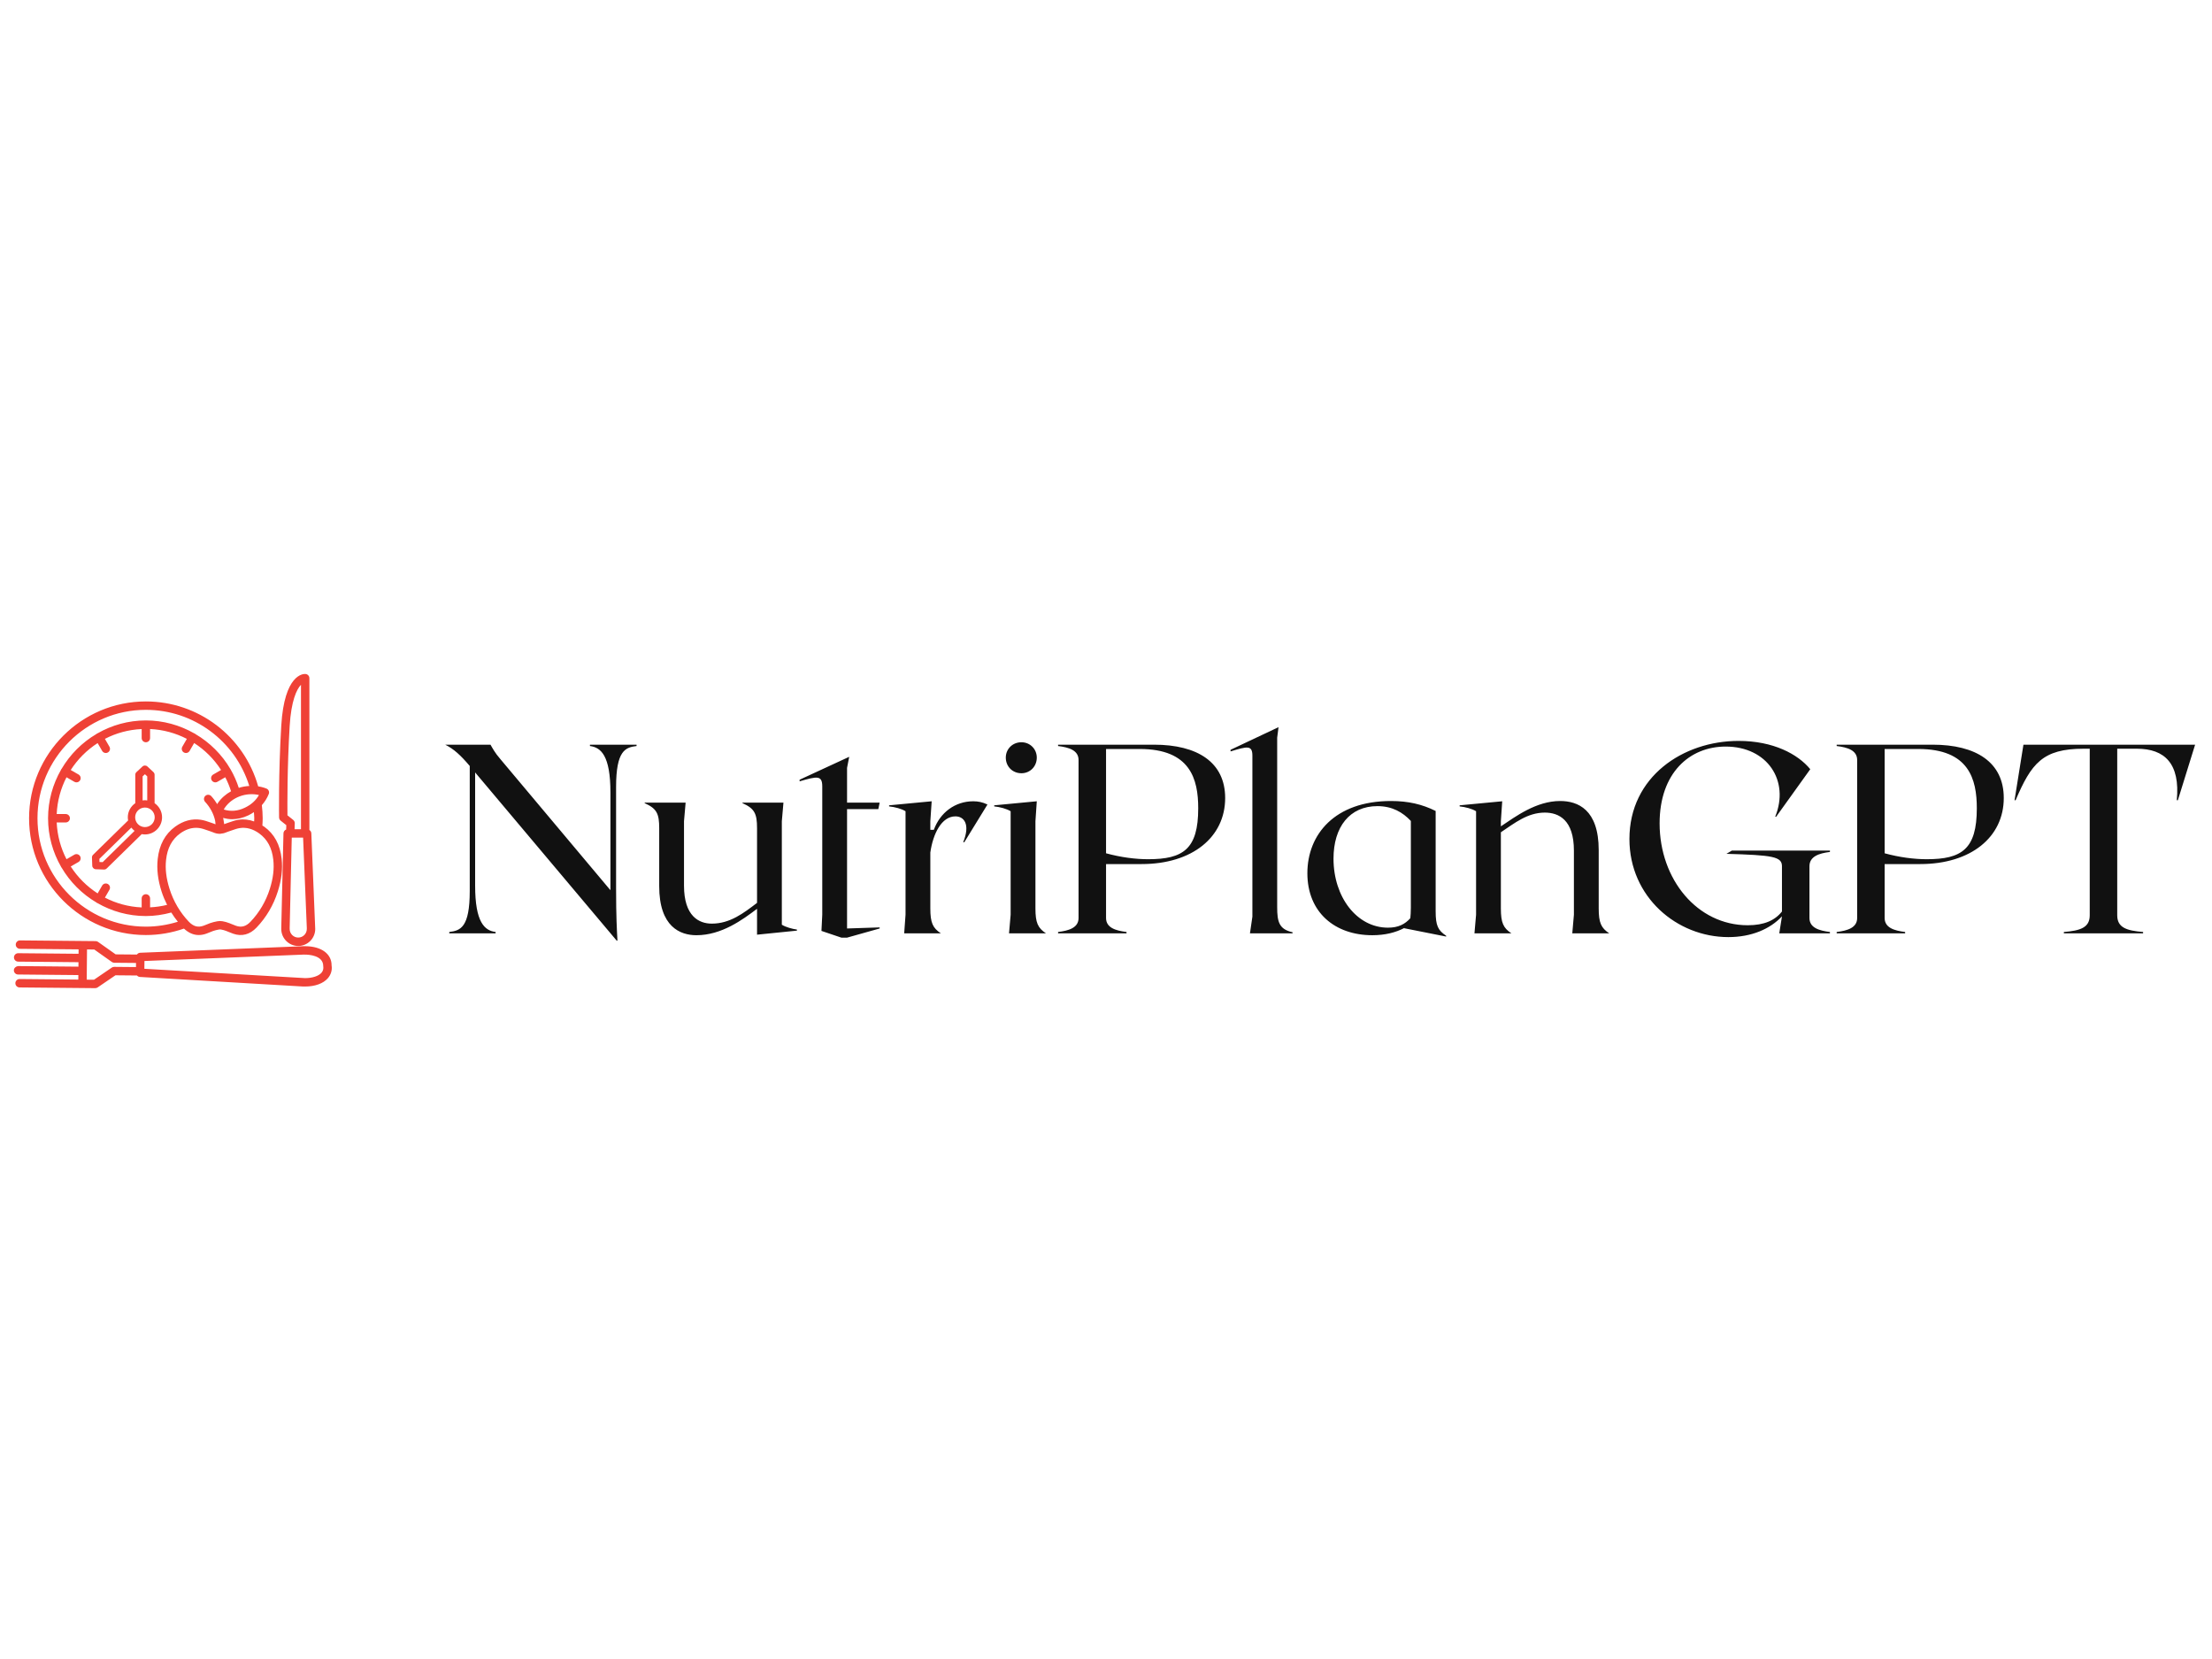
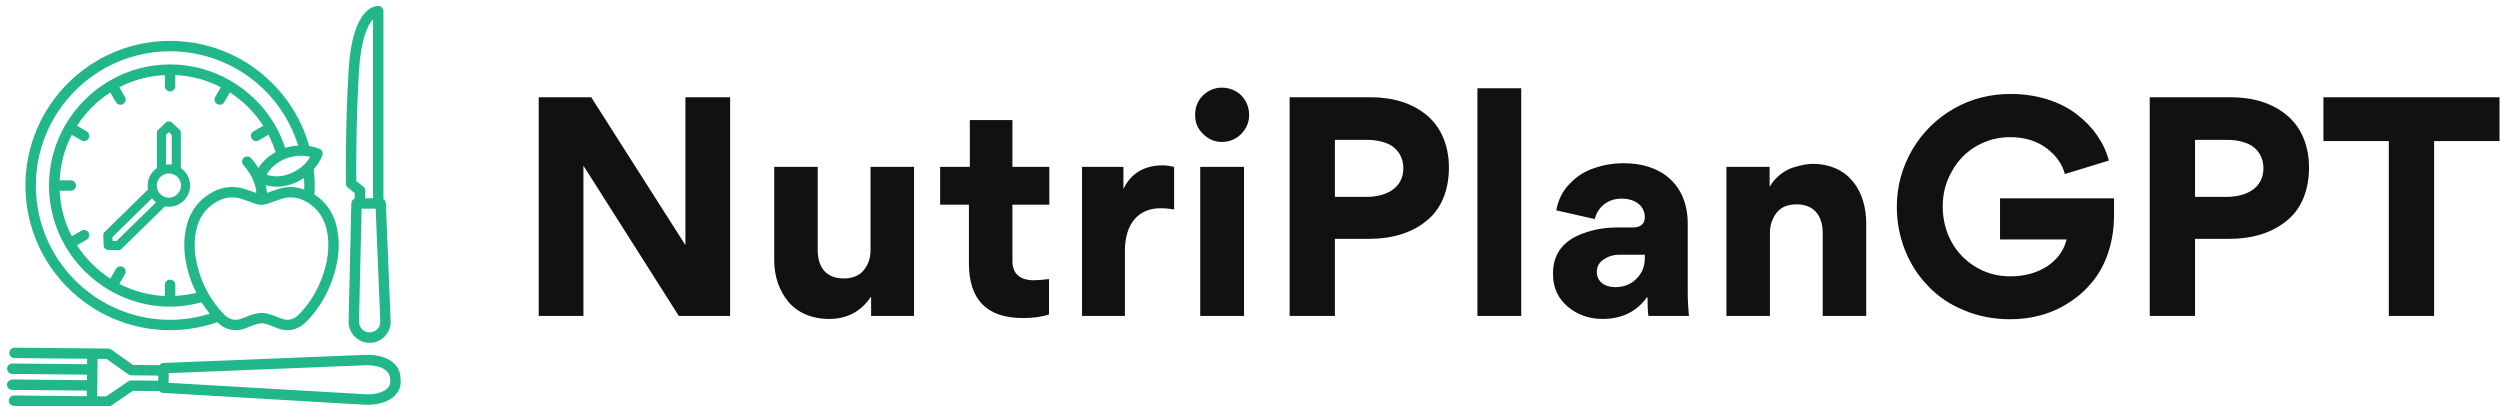
- <svg xmlns="http://www.w3.org/2000/svg" version="1.1" width="640" height="480" viewBox="0 0 640 480" xml:space="preserve">
+ <svg xmlns="http://www.w3.org/2000/svg" version="1.1" width="370" height="60" viewBox="0 0 370 60" xml:space="preserve">
  <defs>
</defs>
-   <g transform="matrix(1.71 0 0 1.71 320.32 240.35)">
+   <g transform="matrix(1 0 0 1 184.83 30.18)">
    <g style="">
-       <g transform="matrix(0.12 0 0 0.12 -161 -2.11)">
-         <linearGradient id="SVGID_30" gradientUnits="objectBoundingBox" gradientTransform="matrix(1 0 0 1 232.02 235.78)" x1="0" y1="0" x2="1" y2="0">
-           <stop offset="0%" style="stop-color:rgb(239,65,54);stop-opacity: 1" />
-           <stop offset="100%" style="stop-color:rgb(251,176,64);stop-opacity: 1" />
-         </linearGradient>
-         <path style="stroke: none; stroke-width: 1; stroke-dasharray: none; stroke-linecap: butt; stroke-dashoffset: 0; stroke-linejoin: miter; stroke-miterlimit: 4; fill: url(#SVGID_30); fill-rule: nonzero; opacity: 1;" transform=" translate(-232.02, -235.78)" d="M 218.358 400.474 c 18.435 0 36.471 -3.137 53.721 -9.093 c 6.287 5.931 13.317 9.079 20.811 9.079 c 3.428 0 6.957 -0.622 10.544 -1.895 c 2.112 -0.752 4.195 -1.605 6.277 -2.452 l 3.312 -1.323 c 2.184 -0.853 5.843 -1.62 8.172 -2.068 c 1.027 -0.188 2.097 -0.21 3.139 -0.043 c 2.444 0.405 4.961 1.114 7.492 2.104 l 3.182 1.28 c 2.126 0.868 4.267 1.736 6.422 2.502 c 12.121 4.267 23.533 1.287 32.992 -8.657 c 13.755 -14.399 23.851 -31.553 29.998 -50.992 c 5.193 -16.373 6.957 -31.329 5.395 -45.72 c 0 -0.007 0 -0.007 0 -0.007 c -2.213 -20.213 -10.269 -35.097 -24.589 -45.503 c -0.856 -0.62 -1.738 -1.014 -2.601 -1.579 c 0.213 -3.423 0.431 -6.845 0.431 -10.324 c 0 -6.185 -0.491 -12.35 -1.175 -18.429 c 4.028 -4.617 7.38 -9.794 9.752 -15.735 c 1.143 -2.857 -0.087 -6.118 -2.849 -7.5 c -0.868 -0.434 -3.413 -1.28 -3.804 -1.403 c -2.714 -0.867 -5.482 -1.453 -8.262 -1.896 c -20.007 -70.66 -84.525 -119.731 -158.362 -119.731 c -90.804 0 -164.686 73.881 -164.686 164.693 S 127.554 400.474 218.358 400.474 z M 398.043 294.476 c 1.374 12.728 -0.231 26.093 -4.903 40.868 c -5.612 17.697 -14.782 33.303 -27.279 46.386 c -6.277 6.588 -12.757 8.404 -20.466 5.663 c -1.996 -0.709 -3.963 -1.511 -5.916 -2.307 l -3.341 -1.338 c -3.298 -1.287 -6.61 -2.22 -9.864 -2.755 c -2.473 -0.412 -4.947 -0.383 -7.348 0.101 c -2.893 0.564 -7.449 1.591 -10.197 2.654 l -3.471 1.396 c -1.924 0.774 -3.833 1.555 -5.786 2.249 c -7.695 2.719 -14.189 0.904 -20.481 -5.655 c -12.497 -13.112 -21.681 -28.718 -27.279 -46.393 c -4.672 -14.782 -6.277 -28.154 -4.889 -40.868 c 1.822 -16.699 8.288 -28.863 19.758 -37.201 c 7.333 -5.315 14.883 -7.991 22.52 -7.991 c 1.678 0 3.37 0.13 5.062 0.391 c 3.529 0.542 7.116 1.808 10.935 3.139 l 4.672 1.598 c 1.258 0.405 2.502 0.846 3.732 1.389 c 2.777 1.222 5.713 1.88 8.953 1.953 c 0.222 -0.004 0.435 -0.068 0.656 -0.078 c 0.059 0.002 0.108 0.034 0.168 0.034 h 0.014 c 0.24 0 0.443 -0.108 0.674 -0.136 c 2.571 -0.215 5.089 -0.761 7.469 -1.824 c 1.186 -0.528 2.415 -0.947 3.674 -1.345 l 4.672 -1.598 c 3.79 -1.338 7.391 -2.596 10.935 -3.139 c 9.286 -1.439 18.615 1.114 27.539 7.608 C 389.74 265.606 396.206 277.777 398.043 294.476 z M 218.358 342.901 c -3.269 0 -5.93 2.654 -5.93 5.923 v 12.717 c -18.611 -0.871 -36.172 -5.723 -51.832 -13.839 l 6.387 -11.057 c 1.634 -2.835 0.665 -6.458 -2.17 -8.093 c -2.82 -1.627 -6.451 -0.673 -8.1 2.162 l -6.374 11.035 c -15.206 -9.795 -28.149 -22.743 -37.944 -37.949 l 11.037 -6.375 c 2.835 -1.634 3.804 -5.258 2.17 -8.093 c -1.634 -2.828 -5.265 -3.804 -8.1 -2.162 l -11.052 6.384 c -8.12 -15.665 -12.972 -33.234 -13.844 -51.851 h 12.717 c 3.269 0 5.93 -2.654 5.93 -5.923 c 0 -3.269 -2.661 -5.923 -5.93 -5.923 H 92.606 c 0.871 -18.616 5.724 -36.183 13.842 -51.848 l 11.054 6.38 c 0.94 0.535 1.953 0.788 2.965 0.788 c 2.039 0 4.035 -1.063 5.135 -2.965 c 1.634 -2.828 0.665 -6.451 -2.17 -8.085 l -11.036 -6.37 c 9.794 -15.206 22.738 -28.152 37.943 -37.947 l 6.374 11.035 c 1.099 1.895 3.095 2.958 5.135 2.958 c 1.012 0 2.025 -0.253 2.965 -0.796 c 2.835 -1.634 3.804 -5.258 2.17 -8.093 l -6.387 -11.057 c 15.66 -8.116 33.221 -12.968 51.832 -13.839 v 12.717 c 0 3.269 2.661 5.923 5.93 5.923 s 5.93 -2.654 5.93 -5.923 V 109.97 c 18.438 0.873 36.053 5.722 51.845 13.893 l -6.385 11.054 c -1.634 2.835 -0.665 6.458 2.17 8.093 c 0.94 0.542 1.953 0.796 2.965 0.796 c 2.039 0 4.035 -1.063 5.135 -2.958 l 6.409 -11.097 c 15.145 9.727 28.099 22.693 37.952 37.984 l -11.08 6.395 c -2.835 1.634 -3.804 5.258 -2.17 8.085 c 1.099 1.902 3.095 2.965 5.135 2.965 c 1.012 0 2.025 -0.253 2.965 -0.788 l 11.08 -6.395 c 3.245 6.27 5.977 12.858 8.153 19.737 c -7.375 4.114 -13.891 9.701 -18.698 16.728 c -0.312 0.457 -0.494 1.003 -0.777 1.481 c -2.444 -3.961 -5.174 -7.804 -8.437 -11.345 c -2.227 -2.423 -5.974 -2.567 -8.375 -0.34 c -2.401 2.213 -2.546 5.959 -0.333 8.367 c 7.232 7.854 12.135 17.067 14.175 26.635 c 0.368 1.714 0.326 3.357 0.543 5.052 c -1.051 -0.408 -2.095 -0.837 -3.161 -1.183 l -4.383 -1.49 c -4.151 -1.461 -8.432 -2.965 -13.061 -3.681 c -12.555 -1.916 -24.777 1.352 -36.333 9.727 c -14.131 10.269 -22.405 25.579 -24.574 45.503 c -1.577 14.384 0.188 29.347 5.381 45.728 c 2.099 6.643 4.831 12.917 7.847 19.015 c -7.851 1.917 -15.855 3.094 -23.988 3.474 v -12.581 C 224.288 345.555 221.627 342.901 218.358 342.901 z M 377.837 203.035 c -4.455 7.782 -11.05 13.683 -20.004 17.935 c -10.052 4.773 -19.743 5.598 -29.622 2.502 c 0.405 -0.81 0.824 -1.591 1.331 -2.321 C 339.826 206.116 359.656 198.862 377.837 203.035 z M 348.909 237.951 c -4.628 0.716 -8.91 2.22 -13.061 3.674 l -4.368 1.497 c -0.91 0.291 -1.797 0.664 -2.69 0.998 c -0.269 -2.43 -0.654 -4.878 -1.172 -7.333 c -0.105 -0.49 -0.304 -0.964 -0.42 -1.452 c 4.196 1.091 8.403 1.806 12.613 1.806 c 7.709 0 15.433 -1.822 23.113 -5.467 c 2.783 -1.323 5.284 -2.896 7.732 -4.515 c 0.158 2.885 0.541 5.727 0.541 8.623 c 0 1.518 -0.14 3.002 -0.183 4.51 C 363.801 237.719 356.427 236.768 348.909 237.951 z M 218.358 82.935 c 67.209 0 126.056 43.808 145.813 107.344 c -5.042 0.294 -10.029 1.142 -14.81 2.667 c -2.995 -9.158 -6.822 -17.89 -11.53 -26.03 c -0.016 -0.029 -0.014 -0.061 -0.031 -0.09 c -0.023 -0.041 -0.065 -0.061 -0.089 -0.1 c -12.046 -20.741 -29.3 -37.792 -49.708 -49.77 c -0.239 -0.193 -0.408 -0.443 -0.682 -0.601 c -0.255 -0.146 -0.534 -0.163 -0.799 -0.268 c -20.322 -11.593 -43.653 -18.209 -68.165 -18.209 c -24.852 0 -48.127 6.702 -68.288 18.254 c -0.218 0.093 -0.452 0.101 -0.662 0.223 c -0.264 0.152 -0.427 0.394 -0.657 0.579 c -20.329 11.953 -37.301 28.925 -49.254 49.254 c -0.18 0.225 -0.418 0.382 -0.568 0.639 c -0.12 0.209 -0.128 0.44 -0.221 0.656 c -11.558 20.162 -18.264 43.442 -18.264 68.3 s 6.707 48.138 18.264 68.3 c 0.092 0.216 0.1 0.447 0.221 0.656 c 0.111 0.192 0.319 0.269 0.448 0.444 c 11.958 20.418 28.979 37.459 49.375 49.45 c 0.231 0.184 0.392 0.426 0.655 0.578 c 0.167 0.097 0.356 0.063 0.528 0.142 c 20.192 11.6 43.514 18.336 68.421 18.336 c 12.19 0 24.172 -1.841 35.834 -4.97 c 2.804 4.527 5.91 8.847 9.261 12.999 c -14.556 4.498 -29.658 6.912 -45.096 6.912 c -84.266 0 -152.825 -68.566 -152.825 -152.847 S 134.092 82.935 218.358 82.935 z" stroke-linecap="round" />
+       <g transform="matrix(0.13 0 0 0.13 -157.88 -2.72)" id="SvgjsG10289">
+         <path style="stroke: none; stroke-width: 1; stroke-dasharray: none; stroke-linecap: butt; stroke-dashoffset: 0; stroke-linejoin: miter; stroke-miterlimit: 4; fill: rgb(33,183,138); fill-rule: nonzero; opacity: 1;" transform=" translate(-232.02, -235.78)" d="M 218.358 400.474 c 18.435 0 36.471 -3.137 53.721 -9.093 c 6.287 5.931 13.317 9.079 20.811 9.079 c 3.428 0 6.957 -0.622 10.544 -1.895 c 2.112 -0.752 4.195 -1.605 6.277 -2.452 l 3.312 -1.323 c 2.184 -0.853 5.843 -1.62 8.172 -2.068 c 1.027 -0.188 2.097 -0.21 3.139 -0.043 c 2.444 0.405 4.961 1.114 7.492 2.104 l 3.182 1.28 c 2.126 0.868 4.267 1.736 6.422 2.502 c 12.121 4.267 23.533 1.287 32.992 -8.657 c 13.755 -14.399 23.851 -31.553 29.998 -50.992 c 5.193 -16.373 6.957 -31.329 5.395 -45.72 c 0 -0.007 0 -0.007 0 -0.007 c -2.213 -20.213 -10.269 -35.097 -24.589 -45.503 c -0.856 -0.62 -1.738 -1.014 -2.601 -1.579 c 0.213 -3.423 0.431 -6.845 0.431 -10.324 c 0 -6.185 -0.491 -12.35 -1.175 -18.429 c 4.028 -4.617 7.38 -9.794 9.752 -15.735 c 1.143 -2.857 -0.087 -6.118 -2.849 -7.5 c -0.868 -0.434 -3.413 -1.28 -3.804 -1.403 c -2.714 -0.867 -5.482 -1.453 -8.262 -1.896 c -20.007 -70.66 -84.525 -119.731 -158.362 -119.731 c -90.804 0 -164.686 73.881 -164.686 164.693 S 127.554 400.474 218.358 400.474 z M 398.043 294.476 c 1.374 12.728 -0.231 26.093 -4.903 40.868 c -5.612 17.697 -14.782 33.303 -27.279 46.386 c -6.277 6.588 -12.757 8.404 -20.466 5.663 c -1.996 -0.709 -3.963 -1.511 -5.916 -2.307 l -3.341 -1.338 c -3.298 -1.287 -6.61 -2.22 -9.864 -2.755 c -2.473 -0.412 -4.947 -0.383 -7.348 0.101 c -2.893 0.564 -7.449 1.591 -10.197 2.654 l -3.471 1.396 c -1.924 0.774 -3.833 1.555 -5.786 2.249 c -7.695 2.719 -14.189 0.904 -20.481 -5.655 c -12.497 -13.112 -21.681 -28.718 -27.279 -46.393 c -4.672 -14.782 -6.277 -28.154 -4.889 -40.868 c 1.822 -16.699 8.288 -28.863 19.758 -37.201 c 7.333 -5.315 14.883 -7.991 22.52 -7.991 c 1.678 0 3.37 0.13 5.062 0.391 c 3.529 0.542 7.116 1.808 10.935 3.139 l 4.672 1.598 c 1.258 0.405 2.502 0.846 3.732 1.389 c 2.777 1.222 5.713 1.88 8.953 1.953 c 0.222 -0.004 0.435 -0.068 0.656 -0.078 c 0.059 0.002 0.108 0.034 0.168 0.034 h 0.014 c 0.24 0 0.443 -0.108 0.674 -0.136 c 2.571 -0.215 5.089 -0.761 7.469 -1.824 c 1.186 -0.528 2.415 -0.947 3.674 -1.345 l 4.672 -1.598 c 3.79 -1.338 7.391 -2.596 10.935 -3.139 c 9.286 -1.439 18.615 1.114 27.539 7.608 C 389.74 265.606 396.206 277.777 398.043 294.476 z M 218.358 342.901 c -3.269 0 -5.93 2.654 -5.93 5.923 v 12.717 c -18.611 -0.871 -36.172 -5.723 -51.832 -13.839 l 6.387 -11.057 c 1.634 -2.835 0.665 -6.458 -2.17 -8.093 c -2.82 -1.627 -6.451 -0.673 -8.1 2.162 l -6.374 11.035 c -15.206 -9.795 -28.149 -22.743 -37.944 -37.949 l 11.037 -6.375 c 2.835 -1.634 3.804 -5.258 2.17 -8.093 c -1.634 -2.828 -5.265 -3.804 -8.1 -2.162 l -11.052 6.384 c -8.12 -15.665 -12.972 -33.234 -13.844 -51.851 h 12.717 c 3.269 0 5.93 -2.654 5.93 -5.923 c 0 -3.269 -2.661 -5.923 -5.93 -5.923 H 92.606 c 0.871 -18.616 5.724 -36.183 13.842 -51.848 l 11.054 6.38 c 0.94 0.535 1.953 0.788 2.965 0.788 c 2.039 0 4.035 -1.063 5.135 -2.965 c 1.634 -2.828 0.665 -6.451 -2.17 -8.085 l -11.036 -6.37 c 9.794 -15.206 22.738 -28.152 37.943 -37.947 l 6.374 11.035 c 1.099 1.895 3.095 2.958 5.135 2.958 c 1.012 0 2.025 -0.253 2.965 -0.796 c 2.835 -1.634 3.804 -5.258 2.17 -8.093 l -6.387 -11.057 c 15.66 -8.116 33.221 -12.968 51.832 -13.839 v 12.717 c 0 3.269 2.661 5.923 5.93 5.923 s 5.93 -2.654 5.93 -5.923 V 109.97 c 18.438 0.873 36.053 5.722 51.845 13.893 l -6.385 11.054 c -1.634 2.835 -0.665 6.458 2.17 8.093 c 0.94 0.542 1.953 0.796 2.965 0.796 c 2.039 0 4.035 -1.063 5.135 -2.958 l 6.409 -11.097 c 15.145 9.727 28.099 22.693 37.952 37.984 l -11.08 6.395 c -2.835 1.634 -3.804 5.258 -2.17 8.085 c 1.099 1.902 3.095 2.965 5.135 2.965 c 1.012 0 2.025 -0.253 2.965 -0.788 l 11.08 -6.395 c 3.245 6.27 5.977 12.858 8.153 19.737 c -7.375 4.114 -13.891 9.701 -18.698 16.728 c -0.312 0.457 -0.494 1.003 -0.777 1.481 c -2.444 -3.961 -5.174 -7.804 -8.437 -11.345 c -2.227 -2.423 -5.974 -2.567 -8.375 -0.34 c -2.401 2.213 -2.546 5.959 -0.333 8.367 c 7.232 7.854 12.135 17.067 14.175 26.635 c 0.368 1.714 0.326 3.357 0.543 5.052 c -1.051 -0.408 -2.095 -0.837 -3.161 -1.183 l -4.383 -1.49 c -4.151 -1.461 -8.432 -2.965 -13.061 -3.681 c -12.555 -1.916 -24.777 1.352 -36.333 9.727 c -14.131 10.269 -22.405 25.579 -24.574 45.503 c -1.577 14.384 0.188 29.347 5.381 45.728 c 2.099 6.643 4.831 12.917 7.847 19.015 c -7.851 1.917 -15.855 3.094 -23.988 3.474 v -12.581 C 224.288 345.555 221.627 342.901 218.358 342.901 z M 377.837 203.035 c -4.455 7.782 -11.05 13.683 -20.004 17.935 c -10.052 4.773 -19.743 5.598 -29.622 2.502 c 0.405 -0.81 0.824 -1.591 1.331 -2.321 C 339.826 206.116 359.656 198.862 377.837 203.035 z M 348.909 237.951 c -4.628 0.716 -8.91 2.22 -13.061 3.674 l -4.368 1.497 c -0.91 0.291 -1.797 0.664 -2.69 0.998 c -0.269 -2.43 -0.654 -4.878 -1.172 -7.333 c -0.105 -0.49 -0.304 -0.964 -0.42 -1.452 c 4.196 1.091 8.403 1.806 12.613 1.806 c 7.709 0 15.433 -1.822 23.113 -5.467 c 2.783 -1.323 5.284 -2.896 7.732 -4.515 c 0.158 2.885 0.541 5.727 0.541 8.623 c 0 1.518 -0.14 3.002 -0.183 4.51 C 363.801 237.719 356.427 236.768 348.909 237.951 z M 218.358 82.935 c 67.209 0 126.056 43.808 145.813 107.344 c -5.042 0.294 -10.029 1.142 -14.81 2.667 c -2.995 -9.158 -6.822 -17.89 -11.53 -26.03 c -0.016 -0.029 -0.014 -0.061 -0.031 -0.09 c -0.023 -0.041 -0.065 -0.061 -0.089 -0.1 c -12.046 -20.741 -29.3 -37.792 -49.708 -49.77 c -0.239 -0.193 -0.408 -0.443 -0.682 -0.601 c -0.255 -0.146 -0.534 -0.163 -0.799 -0.268 c -20.322 -11.593 -43.653 -18.209 -68.165 -18.209 c -24.852 0 -48.127 6.702 -68.288 18.254 c -0.218 0.093 -0.452 0.101 -0.662 0.223 c -0.264 0.152 -0.427 0.394 -0.657 0.579 c -20.329 11.953 -37.301 28.925 -49.254 49.254 c -0.18 0.225 -0.418 0.382 -0.568 0.639 c -0.12 0.209 -0.128 0.44 -0.221 0.656 c -11.558 20.162 -18.264 43.442 -18.264 68.3 s 6.707 48.138 18.264 68.3 c 0.092 0.216 0.1 0.447 0.221 0.656 c 0.111 0.192 0.319 0.269 0.448 0.444 c 11.958 20.418 28.979 37.459 49.375 49.45 c 0.231 0.184 0.392 0.426 0.655 0.578 c 0.167 0.097 0.356 0.063 0.528 0.142 c 20.192 11.6 43.514 18.336 68.421 18.336 c 12.19 0 24.172 -1.841 35.834 -4.97 c 2.804 4.527 5.91 8.847 9.261 12.999 c -14.556 4.498 -29.658 6.912 -45.096 6.912 c -84.266 0 -152.825 -68.566 -152.825 -152.847 S 134.092 82.935 218.358 82.935 z" stroke-linecap="round" />
      </g>
-       <g transform="matrix(0.12 0 0 0.12 -137.05 -3.51)">
-         <linearGradient id="SVGID_31" gradientUnits="objectBoundingBox" gradientTransform="matrix(1 0 0 1 436.73 223.56)" x1="0" y1="0" x2="1" y2="0">
-           <stop offset="0%" style="stop-color:rgb(239,65,54);stop-opacity: 1" />
-           <stop offset="100%" style="stop-color:rgb(251,176,64);stop-opacity: 1" />
-         </linearGradient>
-         <path style="stroke: none; stroke-width: 1; stroke-dasharray: none; stroke-linecap: butt; stroke-dashoffset: 0; stroke-linejoin: miter; stroke-miterlimit: 4; fill: url(#SVGID_31); fill-rule: nonzero; opacity: 1;" transform=" translate(-436.73, -223.56)" d="M 413.519 238.631 l 7.97 6.371 l -0.218 6.143 c -2.173 0.84 -3.733 2.897 -3.789 5.363 l -3.095 133.35 v 1.526 c 0 13.198 10.747 23.945 23.938 23.945 c 13.191 0 23.938 -10.747 23.938 -23.945 L 456.766 256.4 c -0.081 -1.982 -1.186 -3.616 -2.734 -4.628 V 37.742 c 0 -3.139 -2.459 -5.735 -5.598 -5.916 c -3.153 -0.282 -29.709 0.506 -34.033 72.645 c -4.093 67.893 -3.11 129.025 -3.11 129.632 C 411.335 235.868 412.145 237.532 413.519 238.631 z M 450.402 391.384 c 0 6.661 -5.409 12.085 -12.077 12.085 c -6.668 0 -12.077 -5.424 -12.077 -12.085 l -0.014 -1.389 l 2.951 -127.427 h 15.983 l 5.236 127.289 V 391.384 z M 426.233 105.18 c 2.155 -35.914 9.98 -51.918 15.939 -58.13 v 203.673 h -9.025 l 0.289 -8.273 c 0.072 -1.88 -0.752 -3.674 -2.213 -4.845 l -8.114 -6.48 C 422.978 218.468 422.66 164.417 426.233 105.18 z" stroke-linecap="round" />
+       <g transform="matrix(0.13 0 0 0.13 -130.33 -4.37)" id="SvgjsG10289">
+         <path style="stroke: none; stroke-width: 1; stroke-dasharray: none; stroke-linecap: butt; stroke-dashoffset: 0; stroke-linejoin: miter; stroke-miterlimit: 4; fill: rgb(33,183,138); fill-rule: nonzero; opacity: 1;" transform=" translate(-436.73, -223.56)" d="M 413.519 238.631 l 7.97 6.371 l -0.218 6.143 c -2.173 0.84 -3.733 2.897 -3.789 5.363 l -3.095 133.35 v 1.526 c 0 13.198 10.747 23.945 23.938 23.945 c 13.191 0 23.938 -10.747 23.938 -23.945 L 456.766 256.4 c -0.081 -1.982 -1.186 -3.616 -2.734 -4.628 V 37.742 c 0 -3.139 -2.459 -5.735 -5.598 -5.916 c -3.153 -0.282 -29.709 0.506 -34.033 72.645 c -4.093 67.893 -3.11 129.025 -3.11 129.632 C 411.335 235.868 412.145 237.532 413.519 238.631 z M 450.402 391.384 c 0 6.661 -5.409 12.085 -12.077 12.085 c -6.668 0 -12.077 -5.424 -12.077 -12.085 l -0.014 -1.389 l 2.951 -127.427 h 15.983 l 5.236 127.289 V 391.384 z M 426.233 105.18 c 2.155 -35.914 9.98 -51.918 15.939 -58.13 v 203.673 h -9.025 l 0.289 -8.273 c 0.072 -1.88 -0.752 -3.674 -2.213 -4.845 l -8.114 -6.48 C 422.978 218.468 422.66 164.417 426.233 105.18 z" stroke-linecap="round" />
      </g>
-       <g transform="matrix(0.12 0 0 0.12 -158.08 22.6)">
-         <linearGradient id="SVGID_32" gradientUnits="objectBoundingBox" gradientTransform="matrix(1 0 0 1 256 446.54)" x1="0" y1="0" x2="1" y2="0">
-           <stop offset="0%" style="stop-color:rgb(239,65,54);stop-opacity: 1" />
-           <stop offset="100%" style="stop-color:rgb(251,176,64);stop-opacity: 1" />
-         </linearGradient>
-         <path style="stroke: none; stroke-width: 1; stroke-dasharray: none; stroke-linecap: butt; stroke-dashoffset: 0; stroke-linejoin: miter; stroke-miterlimit: 4; fill: url(#SVGID_32); fill-rule: nonzero; opacity: 1;" transform=" translate(-256, -446.54)" d="M 479.865 448.219 c 0.145 -16.286 -14.29 -26.946 -36.782 -27.163 l -2.936 -0.014 l -230.265 9.257 c -1.897 0.07 -3.472 1.085 -4.502 2.519 l -29.994 -0.262 l -24.806 -17.574 c -0.984 -0.709 -2.17 -1.085 -3.37 -1.099 l -17.998 -0.168 c -0.009 0 -0.015 -0.005 -0.024 -0.005 c -0.009 -0.001 -0.018 0.005 -0.027 0.005 l -88.651 -0.829 c -0.029 0 -0.043 0 -0.058 0 c -3.254 0 -5.901 2.618 -5.93 5.872 c -0.029 3.269 2.603 5.945 5.872 5.988 l 82.749 0.765 l -0.06 6.227 l -85.09 -0.801 c -0.014 0 -0.043 0 -0.058 0 c -3.24 0 -5.887 2.618 -5.93 5.872 c -0.029 3.269 2.603 5.945 5.872 5.988 l 85.093 0.801 l -0.061 6.29 l -85.061 -0.799 c -2.82 0.246 -5.945 2.603 -5.988 5.872 c -0.029 3.269 2.603 5.945 5.872 5.988 l 85.064 0.799 l -0.061 6.37 l -82.747 -0.777 c -0.014 0 -0.043 0 -0.058 0 c -3.254 0 -5.887 2.618 -5.93 5.872 c -0.029 3.269 2.603 5.945 5.872 5.988 l 106.714 0.998 c 0.014 0 0.043 0 0.058 0 c 1.186 0 2.358 -0.362 3.341 -1.027 l 25.124 -17.111 l 30.342 0.278 c 1.013 1.163 2.446 1.953 4.097 2.051 l 229.831 13.48 l 2.603 0.014 c 0.217 0 0.434 0 0.636 0 c 13.9 0 25.514 -4.238 31.951 -11.643 C 479.084 461.049 480.877 454.497 479.865 448.219 z M 173.361 450.187 c -0.029 0 -0.043 0 -0.058 0 c -1.186 0 -2.358 0.362 -3.341 1.027 l -25.109 17.111 l -10.256 -0.096 l 0.407 -42.61 l 10.24 0.095 l 24.806 17.574 c 0.984 0.709 2.17 1.085 3.37 1.099 l 30.681 0.278 l -0.056 5.8 L 173.361 450.187 z M 465.632 458.46 c -4.064 4.686 -12.858 7.579 -23.055 7.579 c -0.159 0 -0.333 0 -0.506 -0.014 l -226.2 -13.133 l 0.116 -10.978 l 224.32 -9.025 l 2.647 0.029 c 4.209 0.029 25.196 0.955 25.124 16.127 C 468.655 452.833 467.845 455.914 465.632 458.46 z" stroke-linecap="round" />
+       <g transform="matrix(0.13 0 0 0.13 -154.66 25.65)" id="SvgjsG10289">
+         <path style="stroke: none; stroke-width: 1; stroke-dasharray: none; stroke-linecap: butt; stroke-dashoffset: 0; stroke-linejoin: miter; stroke-miterlimit: 4; fill: rgb(33,183,138); fill-rule: nonzero; opacity: 1;" transform=" translate(-256, -446.54)" d="M 479.865 448.219 c 0.145 -16.286 -14.29 -26.946 -36.782 -27.163 l -2.936 -0.014 l -230.265 9.257 c -1.897 0.07 -3.472 1.085 -4.502 2.519 l -29.994 -0.262 l -24.806 -17.574 c -0.984 -0.709 -2.17 -1.085 -3.37 -1.099 l -17.998 -0.168 c -0.009 0 -0.015 -0.005 -0.024 -0.005 c -0.009 -0.001 -0.018 0.005 -0.027 0.005 l -88.651 -0.829 c -0.029 0 -0.043 0 -0.058 0 c -3.254 0 -5.901 2.618 -5.93 5.872 c -0.029 3.269 2.603 5.945 5.872 5.988 l 82.749 0.765 l -0.06 6.227 l -85.09 -0.801 c -0.014 0 -0.043 0 -0.058 0 c -3.24 0 -5.887 2.618 -5.93 5.872 c -0.029 3.269 2.603 5.945 5.872 5.988 l 85.093 0.801 l -0.061 6.29 l -85.061 -0.799 c -2.82 0.246 -5.945 2.603 -5.988 5.872 c -0.029 3.269 2.603 5.945 5.872 5.988 l 85.064 0.799 l -0.061 6.37 l -82.747 -0.777 c -0.014 0 -0.043 0 -0.058 0 c -3.254 0 -5.887 2.618 -5.93 5.872 c -0.029 3.269 2.603 5.945 5.872 5.988 l 106.714 0.998 c 0.014 0 0.043 0 0.058 0 c 1.186 0 2.358 -0.362 3.341 -1.027 l 25.124 -17.111 l 30.342 0.278 c 1.013 1.163 2.446 1.953 4.097 2.051 l 229.831 13.48 l 2.603 0.014 c 0.217 0 0.434 0 0.636 0 c 13.9 0 25.514 -4.238 31.951 -11.643 C 479.084 461.049 480.877 454.497 479.865 448.219 z M 173.361 450.187 c -0.029 0 -0.043 0 -0.058 0 c -1.186 0 -2.358 0.362 -3.341 1.027 l -25.109 17.111 l -10.256 -0.096 l 0.407 -42.61 l 10.24 0.095 l 24.806 17.574 c 0.984 0.709 2.17 1.085 3.37 1.099 l 30.681 0.278 l -0.056 5.8 L 173.361 450.187 z M 465.632 458.46 c -4.064 4.686 -12.858 7.579 -23.055 7.579 c -0.159 0 -0.333 0 -0.506 -0.014 l -226.2 -13.133 l 0.116 -10.978 l 224.32 -9.025 l 2.647 0.029 c 4.209 0.029 25.196 0.955 25.124 16.127 C 468.655 452.833 467.845 455.914 465.632 458.46 z" stroke-linecap="round" />
      </g>
-       <g transform="matrix(0.12 0 0 0.12 -165.83 -2.23)">
-         <linearGradient id="SVGID_33" gradientUnits="objectBoundingBox" gradientTransform="matrix(1 0 0 1 193.1 236.08)" x1="0" y1="0" x2="1" y2="0">
-           <stop offset="0%" style="stop-color:rgb(239,65,54);stop-opacity: 1" />
-           <stop offset="100%" style="stop-color:rgb(251,176,64);stop-opacity: 1" />
-         </linearGradient>
-         <path style="stroke: none; stroke-width: 1; stroke-dasharray: none; stroke-linecap: butt; stroke-dashoffset: 0; stroke-linejoin: miter; stroke-miterlimit: 4; fill: url(#SVGID_33); fill-rule: nonzero; opacity: 1;" transform=" translate(-193.1, -236.08)" d="M 242.513 235.781 c 0 -8.272 -4.187 -15.575 -10.544 -19.93 v -40.059 c 0 -1.439 -0.593 -2.813 -1.649 -3.79 l -8.432 -7.861 c -1.967 -1.866 -5.091 -1.866 -7.058 0 l -8.432 7.861 c -1.056 0.976 -1.649 2.35 -1.649 3.79 v 40.062 c -6.351 4.355 -10.53 11.656 -10.53 19.927 c 0 1.507 0.179 2.971 0.444 4.402 l -49.433 48.413 c -1.041 1.02 -1.605 2.43 -1.548 3.884 l 0.405 11.528 c 0.087 2.719 2.271 4.903 4.99 4.997 l 11.528 0.405 c 0.072 0.007 0.13 0.007 0.188 0.007 c 1.36 0 2.661 -0.528 3.63 -1.483 l 49.452 -48.452 c 1.456 0.275 2.948 0.454 4.484 0.454 C 231.679 259.936 242.513 249.103 242.513 235.781 z M 215.104 178.049 l 3.254 -3.03 l 3.254 3.03 v 33.907 c -1.075 -0.146 -2.14 -0.329 -3.254 -0.329 s -2.18 0.183 -3.254 0.329 V 178.049 z M 158.752 298.974 l -4.484 -0.159 l -0.145 -4.411 l 45.048 -44.121 c 1.314 1.737 2.85 3.276 4.578 4.601 L 158.752 298.974 z M 218.358 249.565 c -7.594 0 -13.784 -6.183 -13.784 -13.784 c 0 -7.601 6.191 -13.784 13.784 -13.784 c 7.608 0 13.799 6.183 13.799 13.784 C 232.157 243.382 225.966 249.565 218.358 249.565 z" stroke-linecap="round" />
+       <g transform="matrix(0.13 0 0 0.13 -163.12 -2.68)" id="SvgjsG10289">
+         <path style="stroke: none; stroke-width: 1; stroke-dasharray: none; stroke-linecap: butt; stroke-dashoffset: 0; stroke-linejoin: miter; stroke-miterlimit: 4; fill: rgb(33,183,138); fill-rule: nonzero; opacity: 1;" transform=" translate(-193.1, -236.08)" d="M 242.513 235.781 c 0 -8.272 -4.187 -15.575 -10.544 -19.93 v -40.059 c 0 -1.439 -0.593 -2.813 -1.649 -3.79 l -8.432 -7.861 c -1.967 -1.866 -5.091 -1.866 -7.058 0 l -8.432 7.861 c -1.056 0.976 -1.649 2.35 -1.649 3.79 v 40.062 c -6.351 4.355 -10.53 11.656 -10.53 19.927 c 0 1.507 0.179 2.971 0.444 4.402 l -49.433 48.413 c -1.041 1.02 -1.605 2.43 -1.548 3.884 l 0.405 11.528 c 0.087 2.719 2.271 4.903 4.99 4.997 l 11.528 0.405 c 0.072 0.007 0.13 0.007 0.188 0.007 c 1.36 0 2.661 -0.528 3.63 -1.483 l 49.452 -48.452 c 1.456 0.275 2.948 0.454 4.484 0.454 C 231.679 259.936 242.513 249.103 242.513 235.781 z M 215.104 178.049 l 3.254 -3.03 l 3.254 3.03 v 33.907 c -1.075 -0.146 -2.14 -0.329 -3.254 -0.329 s -2.18 0.183 -3.254 0.329 V 178.049 z M 158.752 298.974 l -4.484 -0.159 l -0.145 -4.411 l 45.048 -44.121 c 1.314 1.737 2.85 3.276 4.578 4.601 L 158.752 298.974 z M 218.358 249.565 c -7.594 0 -13.784 -6.183 -13.784 -13.784 c 0 -7.601 6.191 -13.784 13.784 -13.784 c 7.608 0 13.799 6.183 13.799 13.784 C 232.157 243.382 225.966 249.565 218.358 249.565 z" stroke-linecap="round" />
      </g>
-       <g transform="matrix(1.14 0 0 1.14 36.05 0.56)">
-         <path style="stroke: none; stroke-width: 1; stroke-dasharray: none; stroke-linecap: butt; stroke-dashoffset: 0; stroke-linejoin: miter; stroke-miterlimit: 4; fill: rgb(17,17,17); fill-rule: nonzero; opacity: 1;" transform=" translate(-130.26, -25.26)" d="M 21.88 12 l 6.92 0 l 0 0.2 c -1.64 0.2 -3.04 0.64 -3.04 6.08 l 0 15.08 c 0 4.16 0.12 6.24 0.2 7.68 l -0.08 0.08 l -21.04 -25 l 0 16.8 c 0 5.44 1.4 6.68 3.04 6.88 l 0 0.2 l -6.88 0 l 0 -0.2 c 1.64 -0.2 3.04 -0.64 3.04 -6.08 l 0 -18.56 c -1.36 -1.6 -2.36 -2.52 -3.64 -3.16 l 6.72 0 c 0.28 0.48 0.64 1.2 1.48 2.16 l 16.32 19.44 l 0 -14.52 c 0 -5.44 -1.4 -6.68 -3.04 -6.88 l 0 -0.2 z M 50.36 38.72 c 0.56 0.36 1.6 0.64 2.24 0.72 l 0 0.16 l -5.92 0.6 l 0 -3.84 c -2.12 1.6 -5.24 3.92 -9 3.92 c -2.4 0 -5.52 -1.24 -5.52 -7.28 l 0 -8.6 c 0 -2.16 -0.36 -2.92 -2.16 -3.72 l 0 -0.08 l 6.08 0 l -0.24 2.76 l 0 9.56 c 0 4.56 2.24 5.64 4.12 5.64 c 2.72 0 4.72 -1.56 6.72 -3.08 l 0 -11.08 c 0 -2.16 -0.36 -2.92 -2.16 -3.72 l 0 -0.08 l 6.08 0 l -0.24 2.76 l 0 15.36 z M 59.2 40.64 l -2.96 -1 l 0.12 -2.4 l 0 -19.04 c 0 -1.68 -0.76 -1.52 -3.36 -0.76 l 0 -0.24 l 7.36 -3.4 l -0.32 1.64 l 0 5.16 l 4.84 0 l -0.2 0.96 l -4.64 0 l 0 17.72 l 4.84 -0.16 l 0 0.16 l -4.84 1.36 l -0.84 0 z M 78.76 20.4 c 0.72 0 1.36 0.12 2.12 0.48 l -3.44 5.6 l -0.16 0 c 1.08 -2.68 0.12 -3.84 -1.16 -3.84 c -2.04 0 -3.32 2.56 -3.72 5.36 l 0 8.28 c 0 2.16 0.36 2.92 1.56 3.72 l -5.44 0 l 0.2 -2.76 l 0 -15.36 c -0.56 -0.36 -1.6 -0.64 -2.44 -0.72 l 0 -0.16 l 6.32 -0.6 l -0.2 2.96 l 0 1.28 l 0.52 0 c 0.92 -2.56 3.16 -4.24 5.84 -4.24 z M 85.92 16.24 c -1.32 0 -2.32 -1 -2.32 -2.32 c 0 -1.28 1 -2.28 2.32 -2.28 c 1.28 0 2.28 1 2.28 2.28 c 0 1.32 -1 2.32 -2.28 2.32 z M 84.08 40 l 0.24 -2.76 l 0 -15.36 c -0.56 -0.36 -1.6 -0.64 -2.44 -0.72 l 0 -0.16 l 6.32 -0.6 l -0.2 2.96 l 0 12.92 c 0 2.16 0.36 2.92 1.56 3.72 l -5.48 0 z M 105.6 12 c 6.44 0 10.56 2.6 10.56 7.92 c 0 5.8 -4.88 9.8 -12.4 9.8 l -5.28 0 l 0 8 c 0 1.44 1.4 1.88 3.04 2.08 l 0 0.2 l -10.16 0 l 0 -0.2 c 1.64 -0.2 3.04 -0.64 3.04 -2.08 l 0 -23.44 c 0 -1.44 -1.4 -1.88 -3.04 -2.08 l 0 -0.2 l 14.24 0 z M 104.72 29 c 5.2 0 7.44 -1.48 7.44 -7.56 c 0 -4.32 -1.16 -8.8 -8.68 -8.8 l -5 0 l 0 15.48 c 2.2 0.6 4.36 0.88 6.24 0.88 z M 123.88 36.12 c 0 2.16 0.28 3.28 2.28 3.72 l 0 0.16 l -6.32 0 l 0.36 -2.48 l 0 -23.88 c 0 -1.6 -0.76 -1.4 -3.24 -0.64 l 0 -0.24 l 7.12 -3.36 l -0.2 1.56 l 0 25.16 z M 147.4 36.72 c 0 2.16 0.36 2.84 1.56 3.64 l 0 0.12 l -6.24 -1.24 s 0.04 0 0.04 -0.04 c -1.28 0.68 -2.88 1.08 -4.76 1.08 c -5.56 0 -9.64 -3.4 -9.64 -9.2 c 0 -5.76 4.08 -10.72 12.4 -10.72 c 2.56 0 4.64 0.48 6.64 1.48 l 0 14.88 z M 132.24 28.92 c 0 5.72 3.48 10.24 8.08 10.24 c 1.56 0 2.52 -0.52 3.32 -1.4 c 0.04 -0.4 0.08 -0.92 0.08 -1.56 l 0 -12.88 c -1.2 -1.28 -2.76 -2.2 -4.96 -2.2 c -4.12 0 -6.52 3.08 -6.52 7.8 z M 167.68 40 l 0.24 -2.76 l 0 -9.52 c 0 -4.56 -2.24 -5.64 -4.32 -5.64 c -2.56 0 -4.48 1.56 -6.52 2.92 l 0 11.28 c 0 2.16 0.36 2.92 1.56 3.72 l -5.48 0 l 0.24 -2.76 l 0 -15.36 c -0.56 -0.36 -1.6 -0.64 -2.44 -0.72 l 0 -0.16 l 6.32 -0.6 l -0.2 2.96 l 0 0.76 c 2.16 -1.44 5.24 -3.76 8.8 -3.76 c 2.6 0 5.72 1.24 5.72 7.28 l 0 8.64 c 0 2.16 0.36 2.92 1.56 3.72 l -5.48 0 z M 205.92 27.92 c -1.64 0.2 -3.04 0.68 -3.04 2.12 l 0 7.68 c 0 1.44 1.4 1.88 3.04 2.08 l 0 0.2 l -7.52 0 l 0.4 -2.52 c -1.76 1.88 -4.52 3.08 -7.96 3.08 c -7.64 0 -14.68 -5.96 -14.68 -14.56 c 0 -9.24 7.96 -14.56 16.2 -14.56 c 5.16 0 8.8 1.96 10.64 4.2 l -5.08 7.08 l -0.12 -0.04 c 2.16 -5.32 -1.16 -10.4 -7.36 -10.4 c -5.36 0 -9.8 3.92 -9.8 11.4 c 0 8.32 5.6 15.12 13.08 15.12 c 2.44 0 4.04 -0.72 5.08 -2.04 l 0 -6.72 c 0 -1.44 -1.4 -1.64 -8.24 -1.84 l 0.8 -0.48 l 14.56 0 l 0 0.2 z M 221.16 12 c 6.44 0 10.56 2.6 10.56 7.92 c 0 5.8 -4.88 9.8 -12.4 9.8 l -5.28 0 l 0 8 c 0 1.44 1.4 1.88 3.04 2.08 l 0 0.2 l -10.16 0 l 0 -0.2 c 1.64 -0.2 3.04 -0.64 3.04 -2.08 l 0 -23.44 c 0 -1.44 -1.4 -1.88 -3.04 -2.08 l 0 -0.2 l 14.24 0 z M 220.28 29 c 5.2 0 7.44 -1.48 7.44 -7.56 c 0 -4.32 -1.16 -8.8 -8.68 -8.8 l -5 0 l 0 15.48 c 2.2 0.6 4.36 0.88 6.24 0.88 z M 260.12 12 l -2.56 8.24 l -0.16 0 c 0.52 -5.44 -1.8 -7.64 -5.92 -7.64 l -2.92 0 l 0 24.72 c 0 1.84 1.4 2.28 3.84 2.48 l 0 0.2 l -11.76 0 l 0 -0.2 c 2.44 -0.2 3.84 -0.64 3.84 -2.48 l 0 -24.72 l -0.92 0 c -6.08 0 -7.76 2.2 -10.08 7.64 l -0.16 0 l 1.32 -8.24 l 25.48 0 z" stroke-linecap="round" />
+       <g transform="matrix(2.22 0 0 2.22 40 -0.07)" id="SvgjsG10290">
+         <path style="stroke: none; stroke-width: 1; stroke-dasharray: none; stroke-linecap: butt; stroke-dashoffset: 0; stroke-linejoin: miter; stroke-miterlimit: 4; fill: rgb(17,17,17); fill-rule: nonzero; opacity: 1;" transform=" translate(-67.06, -12.5)" d="M 11.04 20 l -6.36 -10.02 l 0 10.02 l -2.98 0 l 0 -14.58 l 3.5 0 l 6.28 9.86 l 0 -9.86 l 2.98 0 l 0 14.58 l -3.42 0 z M 17.4 10.06 l 2.9 0 l 0 5.54 c 0 1.16 0.56 1.9 1.74 1.9 c 0.58 0 1.02 -0.18 1.32 -0.54 s 0.46 -0.8 0.46 -1.36 l 0 -5.54 l 2.9 0 l 0 9.94 l -2.86 0 l 0 -1.24 l -0.04 0 c -0.66 0.96 -1.58 1.44 -2.76 1.44 c -1.2 0 -2.18 -0.46 -2.76 -1.2 c -0.58 -0.72 -0.9 -1.66 -0.9 -2.7 l 0 -6.24 z M 35.74 12.58 l -2.46 0 l 0 3.76 c 0 0.8 0.46 1.28 1.42 1.28 c 0.22 0 0.56 -0.02 1.02 -0.08 l 0 2.36 c -0.48 0.16 -1.06 0.24 -1.74 0.24 c -2.4 0 -3.6 -1.22 -3.6 -3.64 l 0 -3.92 l -1.92 0 l 0 -2.52 l 1.98 0 l 0 -3.12 l 2.84 0 l 0 3.12 l 2.46 0 l 0 2.52 z M 44.06 10.06 l 0 2.84 c -0.26 -0.04 -0.56 -0.08 -0.92 -0.08 c -1.44 0 -2.36 1.02 -2.36 2.82 l 0 4.36 l -2.86 0 l 0 -9.94 l 2.76 0 l 0 1.44 l 0.02 0 c 0.52 -1.08 1.48 -1.54 2.58 -1.54 c 0.26 0 0.52 0.04 0.78 0.1 z M 45.98 7.86 c -0.36 -0.36 -0.52 -0.76 -0.52 -1.26 s 0.16 -0.94 0.52 -1.3 c 0.36 -0.34 0.78 -0.52 1.26 -0.52 c 0.5 0 0.94 0.18 1.3 0.52 c 0.34 0.36 0.52 0.8 0.52 1.3 s -0.18 0.9 -0.52 1.26 c -0.36 0.36 -0.8 0.54 -1.3 0.54 c -0.48 0 -0.9 -0.18 -1.26 -0.54 z M 45.8 10.06 l 2.92 0 l 0 9.94 l -2.92 0 l 0 -9.94 z M 62.38 10.1 c 0 1.56 -0.54 2.82 -1.52 3.58 c -0.96 0.78 -2.26 1.18 -3.8 1.18 l -2.28 0 l 0 5.14 l -3.02 0 l 0 -14.58 l 5.4 0 c 1.5 0 2.78 0.4 3.72 1.18 c 0.94 0.76 1.5 2 1.5 3.5 z M 59.34 10.16 c 0 -0.9 -0.54 -1.5 -1.24 -1.72 c -0.36 -0.12 -0.74 -0.18 -1.2 -0.18 l -2.12 0 l 0 3.8 l 2.14 0 c 1.2 0 2.42 -0.54 2.42 -1.9 z M 64.28 20 l 0 -15.18 l 2.92 0 l 0 15.18 l -2.92 0 z M 72.62 20.2 c -0.9 0 -1.68 -0.28 -2.32 -0.82 c -0.66 -0.56 -0.98 -1.28 -0.98 -2.16 l 0 -0.08 c 0 -1.42 0.86 -2.24 2 -2.64 c 0.8 -0.3 1.54 -0.4 2.38 -0.4 l 0.96 0 c 0.52 0 0.78 -0.26 0.78 -0.68 c 0 -0.7 -0.56 -1.24 -1.56 -1.24 c -0.88 0 -1.56 0.52 -1.78 1.36 l -2.56 -0.58 c 0.12 -0.68 0.4 -1.26 0.86 -1.74 c 0.44 -0.48 0.98 -0.84 1.62 -1.06 c 0.62 -0.22 1.28 -0.34 2 -0.34 c 2.46 -0.02 4.28 1.38 4.28 4.02 l 0 4.56 c 0 0.6 0.04 1.14 0.08 1.6 l -2.7 0 c -0.04 -0.26 -0.06 -0.66 -0.06 -1.24 l -0.04 0 c -0.68 0.94 -1.66 1.44 -2.96 1.44 z M 73.46 18.08 c 0.6 0 1.08 -0.2 1.44 -0.58 c 0.36 -0.36 0.54 -0.82 0.54 -1.34 l 0 -0.24 l -1.74 0 c -0.36 0 -0.68 0.1 -0.98 0.3 c -0.32 0.2 -0.48 0.48 -0.48 0.84 c 0 0.66 0.54 1.02 1.22 1.02 z M 90.2 20 l -2.9 0 l 0 -5.52 c 0 -1.16 -0.58 -1.92 -1.74 -1.92 c -0.58 0 -1.02 0.18 -1.32 0.54 c -0.3 0.38 -0.46 0.84 -0.46 1.38 l 0 5.52 l -2.9 0 l 0 -9.94 l 2.88 0 l 0 1.3 l 0.02 0 c 0.36 -0.62 0.98 -1.08 1.56 -1.26 c 0.6 -0.18 0.98 -0.24 1.26 -0.24 c 2.52 0 3.6 1.92 3.6 3.96 l 0 6.18 z M 99.12 12.16 l 7.6 0 l 0 1.14 c 0 1.76 -0.54 3.32 -1.42 4.4 c -0.44 0.54 -0.94 1 -1.54 1.38 c -1.16 0.78 -2.54 1.14 -3.96 1.14 c -1.1 0 -2.14 -0.2 -3.08 -0.6 c -0.94 -0.38 -1.74 -0.92 -2.38 -1.6 c -1.32 -1.34 -2.1 -3.24 -2.1 -5.3 c 0 -1.38 0.36 -2.66 1.04 -3.82 c 0.68 -1.14 1.6 -2.06 2.76 -2.72 s 2.42 -0.98 3.8 -0.98 c 1.74 0 3.32 0.52 4.4 1.36 c 1.1 0.84 1.82 1.9 2.14 3.08 l -2.94 0.9 c -0.16 -0.66 -0.58 -1.24 -1.24 -1.74 c -0.66 -0.48 -1.46 -0.72 -2.4 -0.72 c -0.82 0 -1.56 0.2 -2.26 0.6 c -0.68 0.4 -1.22 0.94 -1.62 1.66 c -0.42 0.72 -0.62 1.5 -0.62 2.36 c 0 1.68 0.78 3.18 2.18 4.02 c 0.68 0.42 1.46 0.64 2.32 0.64 c 0.98 0 1.8 -0.24 2.48 -0.68 c 0.68 -0.46 1.1 -1.06 1.28 -1.78 l -4.44 0 l 0 -2.74 z M 119.72 10.1 c 0 1.56 -0.54 2.82 -1.52 3.58 c -0.96 0.78 -2.26 1.18 -3.8 1.18 l -2.28 0 l 0 5.14 l -3.02 0 l 0 -14.58 l 5.4 0 c 1.5 0 2.78 0.4 3.72 1.18 c 0.94 0.76 1.5 2 1.5 3.5 z M 116.68 10.16 c 0 -0.9 -0.54 -1.5 -1.24 -1.72 c -0.36 -0.12 -0.74 -0.18 -1.2 -0.18 l -2.12 0 l 0 3.8 l 2.14 0 c 1.2 0 2.42 -0.54 2.42 -1.9 z M 128.06 8.34 l 0 11.66 l -3.02 0 l 0 -11.66 l -4.36 0 l 0 -2.92 l 11.74 0 l 0 2.92 l -4.36 0 z" stroke-linecap="round" />
      </g>
    </g>
  </g>
</svg>
